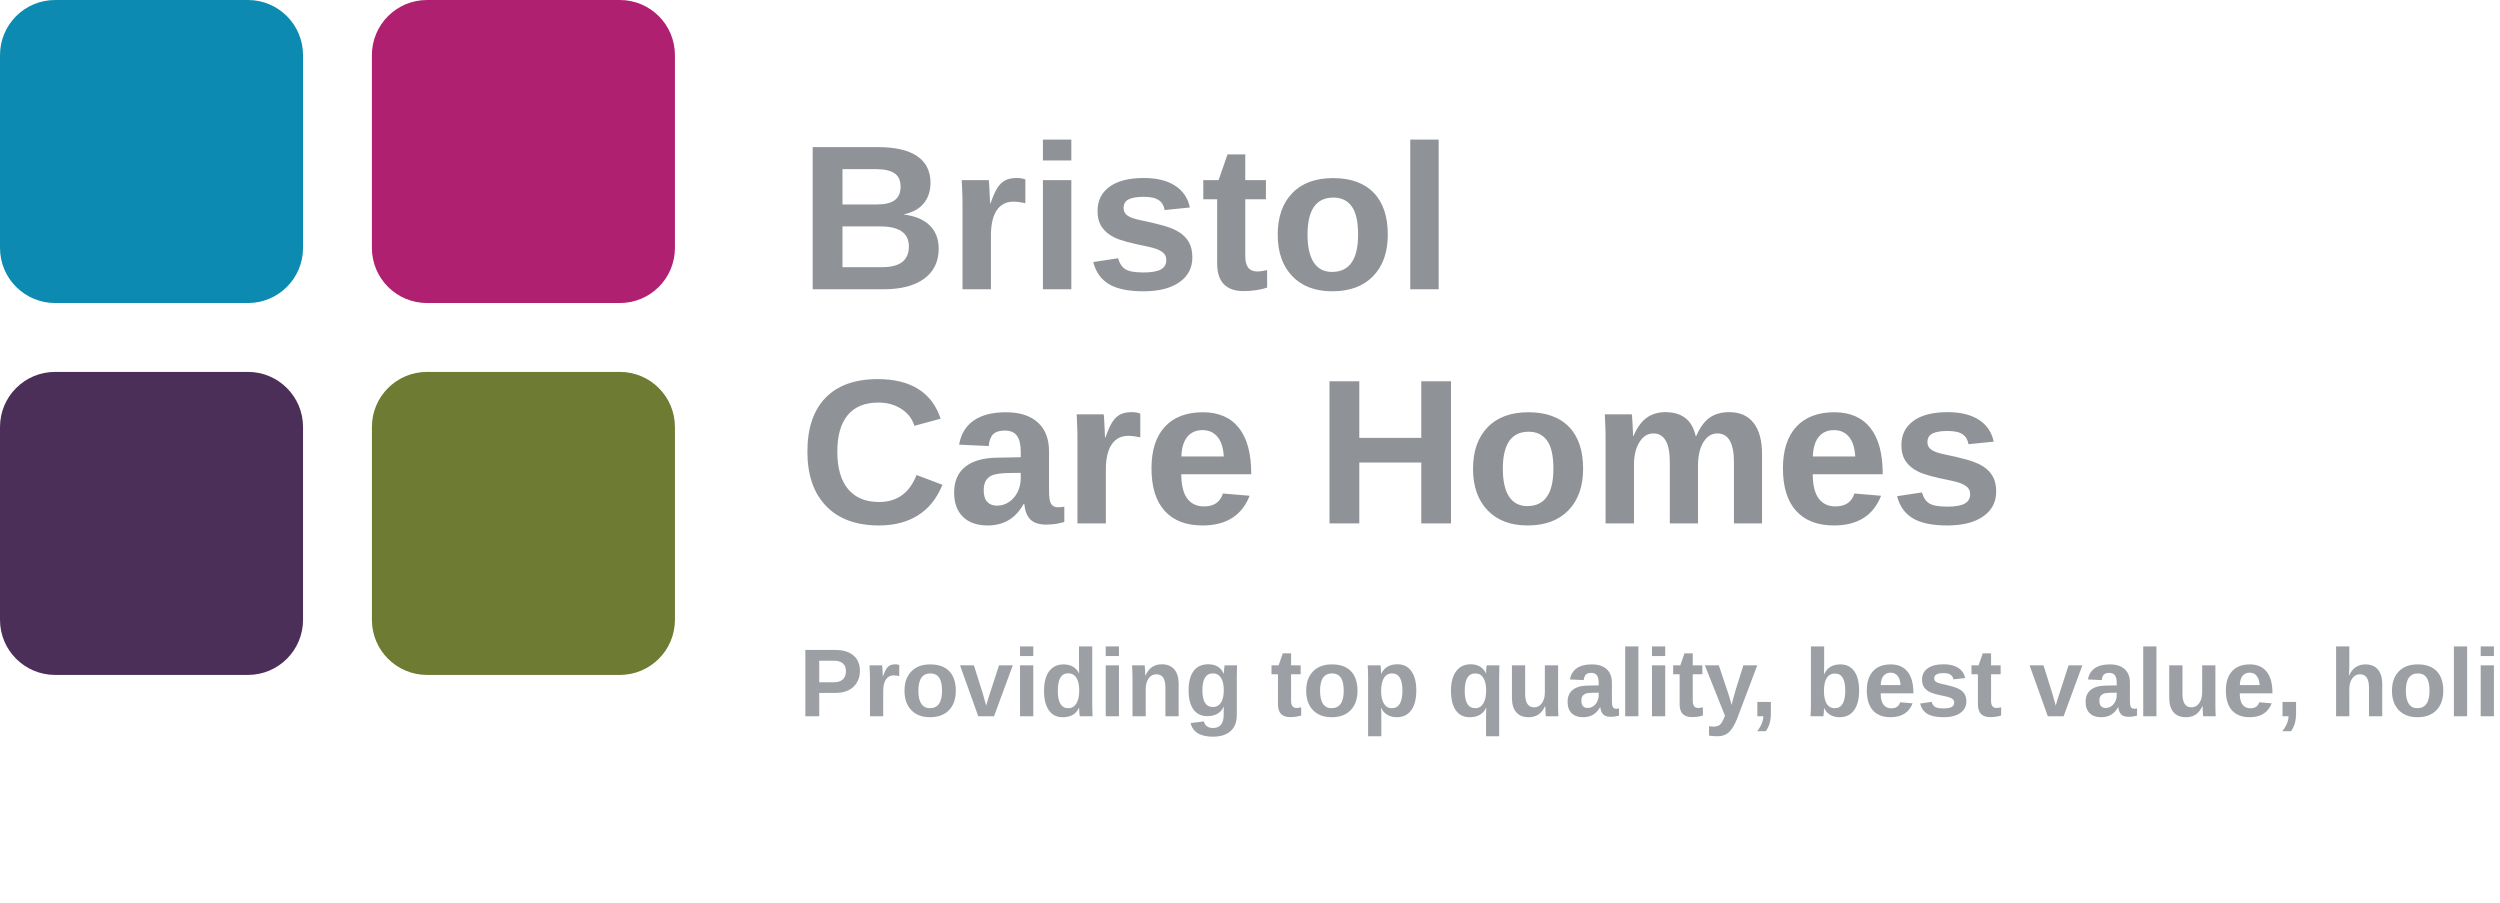
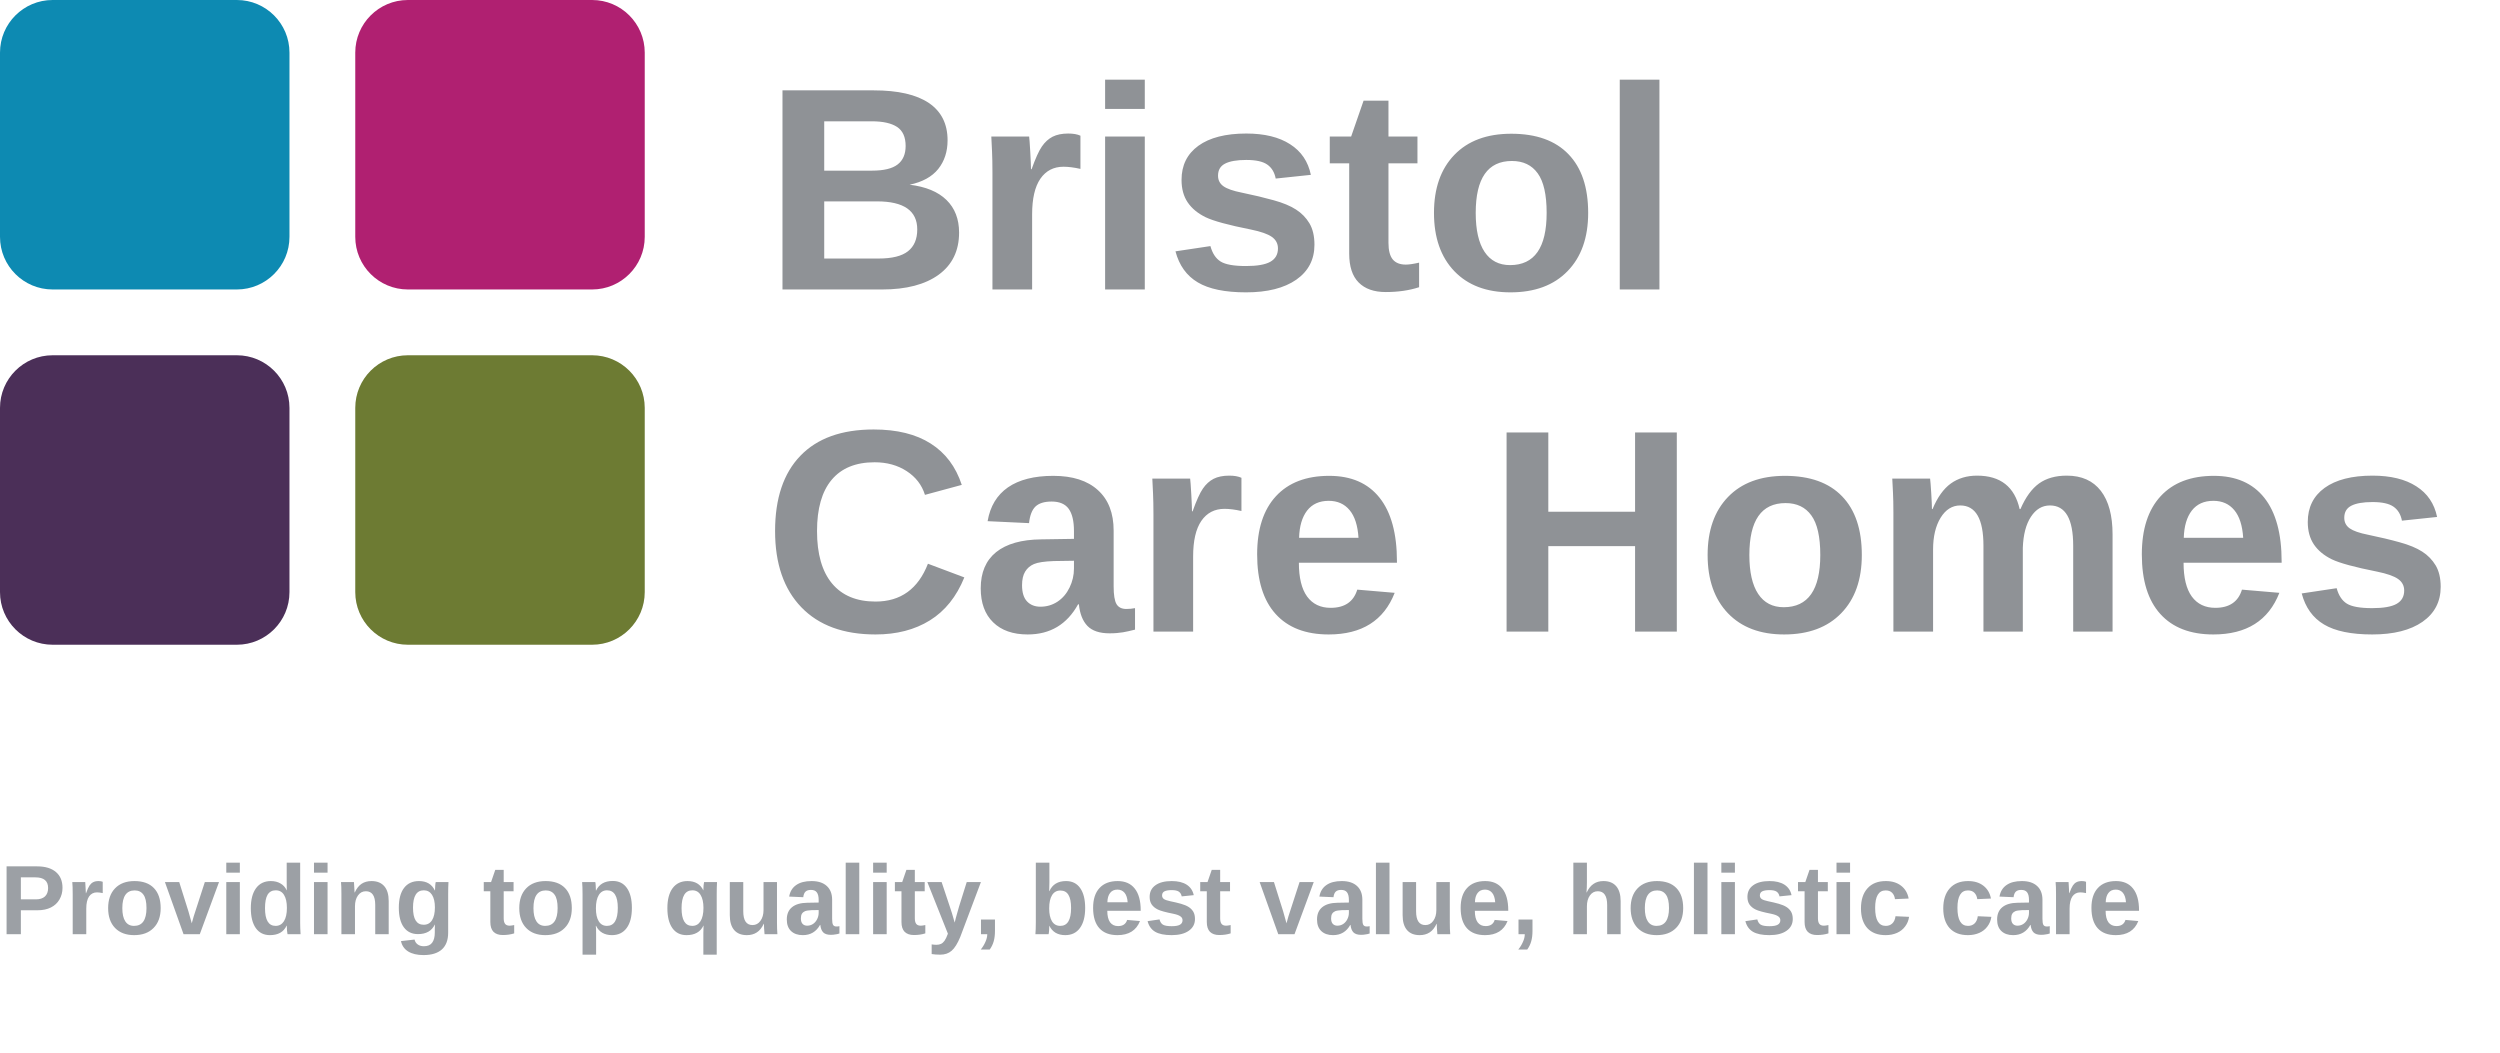
- <svg xmlns="http://www.w3.org/2000/svg" viewBox="0 0 363 131" role="img" aria-labelledby="title desc">
+ <svg xmlns="http://www.w3.org/2000/svg" viewBox="0 0 380 160" role="img" aria-labelledby="title desc">
  <g fill="none" fill-rule="evenodd">
    <rect x="0" y="0" width="44" height="44" rx="8" fill="#0D8AB2" />
    <rect x="54" y="0" width="44" height="44" rx="8" fill="#B02071" />
    <rect x="0" y="54" width="44" height="44" rx="8" fill="#4B2F58" />
    <rect x="54" y="54" width="44" height="44" rx="8" fill="#6D7B33" />
-     <g fill="#8F9296" font-family="Arial, Helvetica, sans-serif" font-weight="700" font-size="30">
-       <text x="116" y="42">Bristol</text>
-       <text x="116" y="76">Care Homes</text>
+     <g fill="#8F9296" font-family="Arial, Helvetica, sans-serif" font-weight="700" font-size="44">
+       <text x="116" y="44">Bristol</text>
+       <text x="116" y="96">Care Homes</text>
    </g>
-     <text fill="#9CA0A5" font-family="Arial, Helvetica, sans-serif" font-size="14" font-weight="600" x="116" y="104">
+     <text fill="#9CA0A5" font-family="Arial, Helvetica, sans-serif" font-size="15" font-weight="600" x="0" y="142">
      Providing top quality, best value, holistic care
    </text>
  </g>
</svg>
